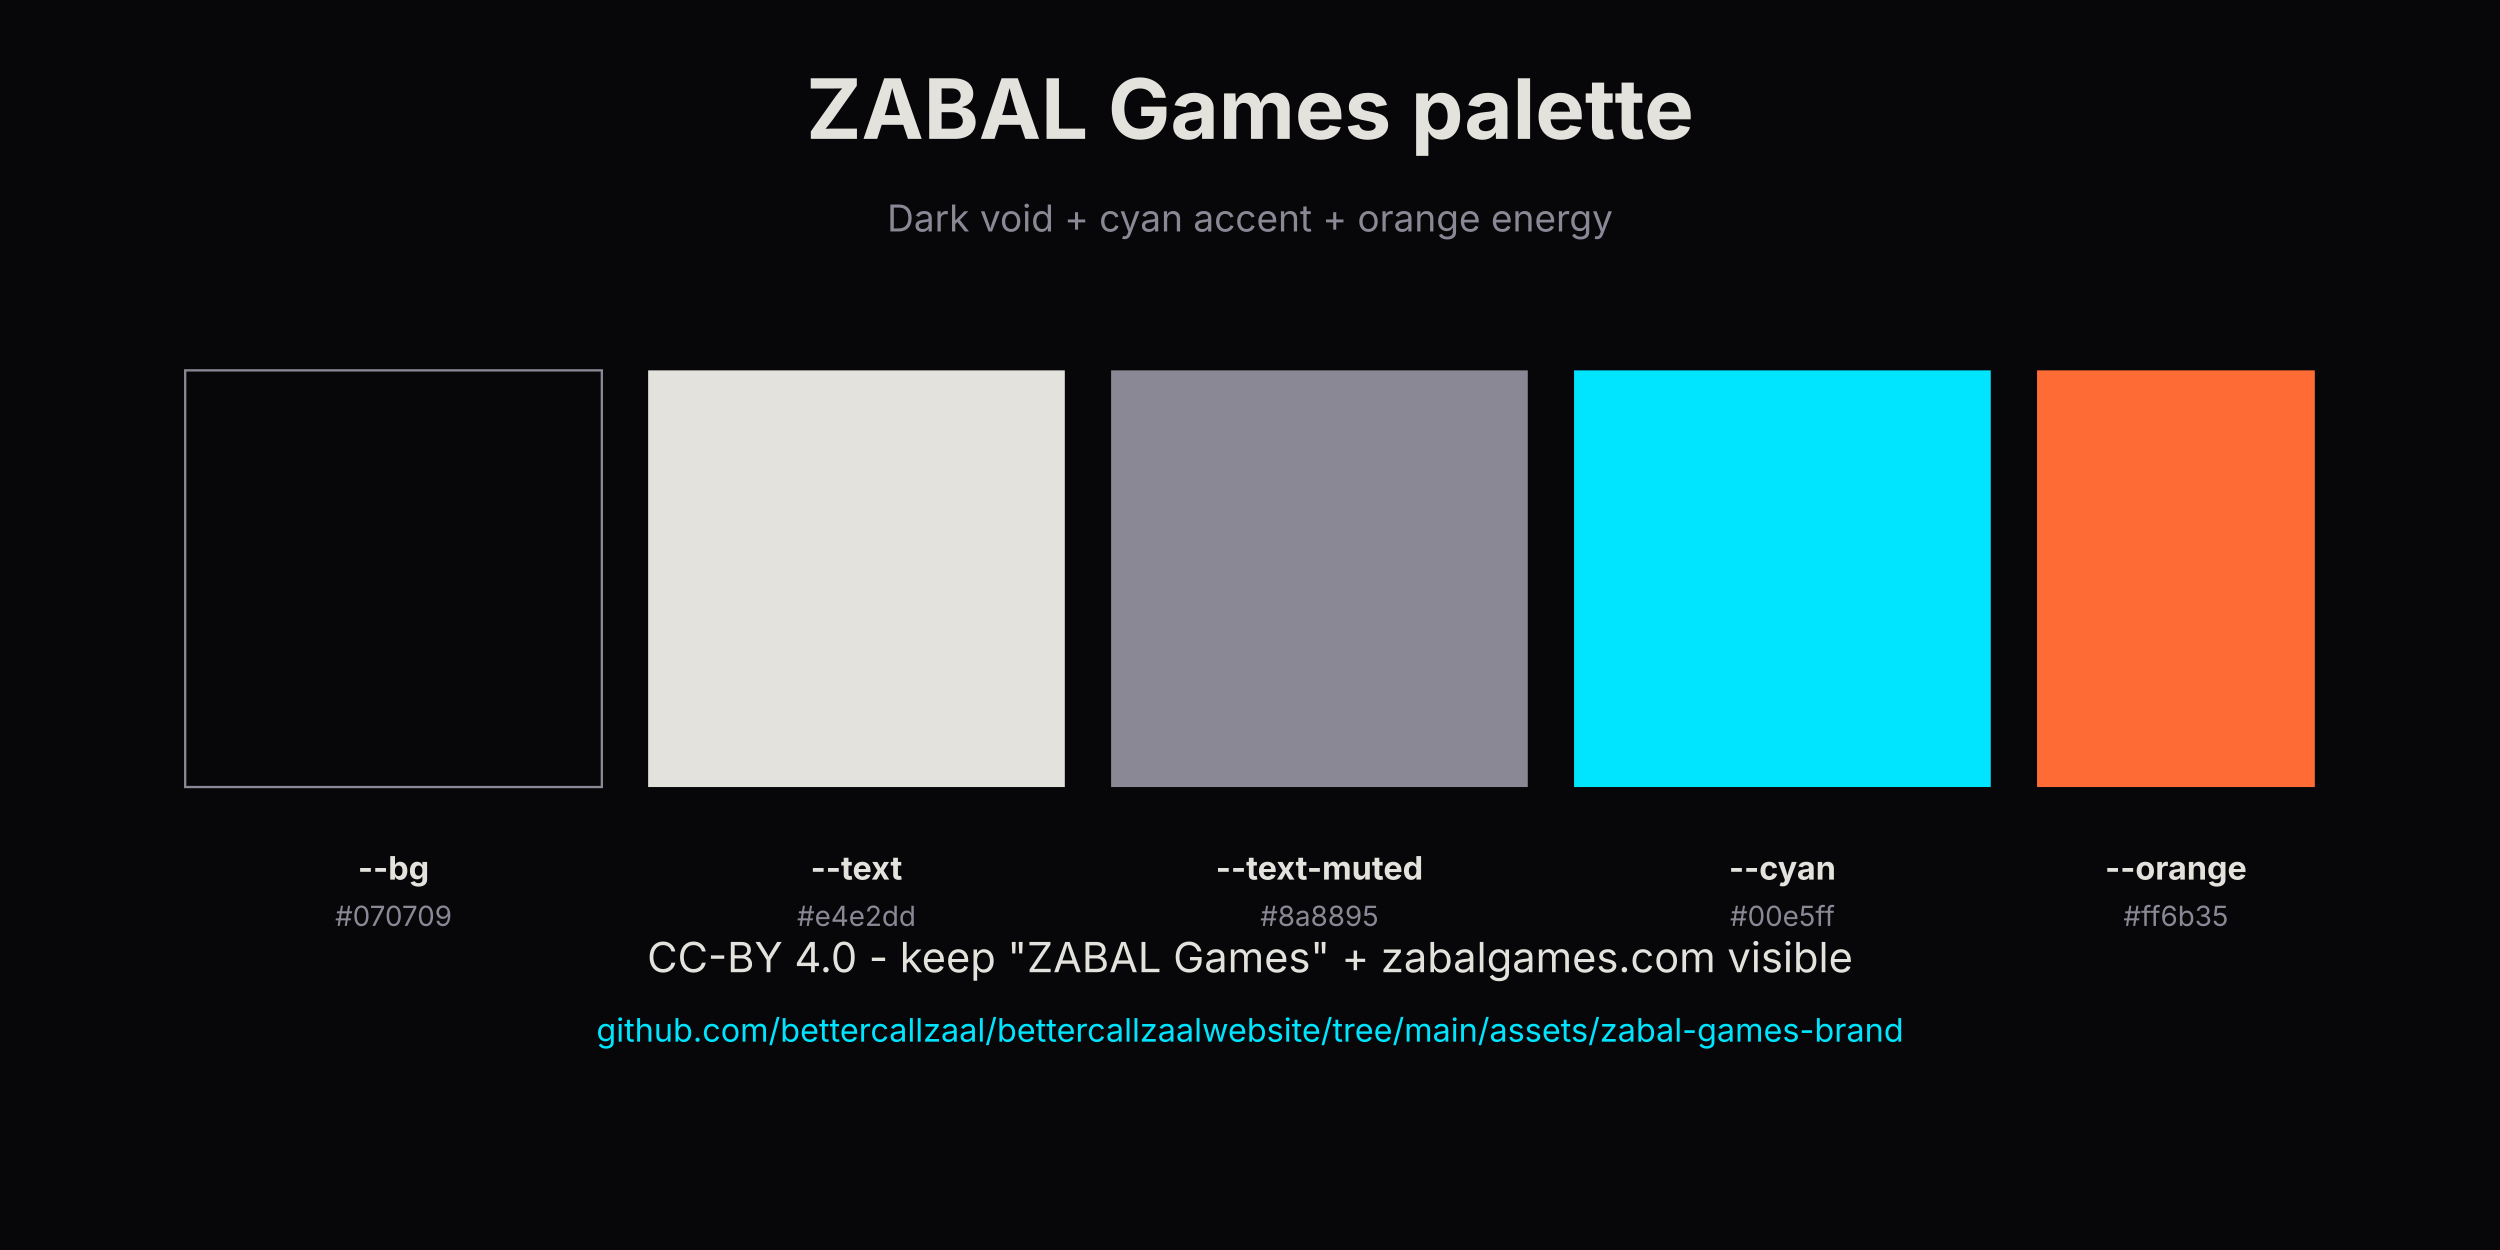
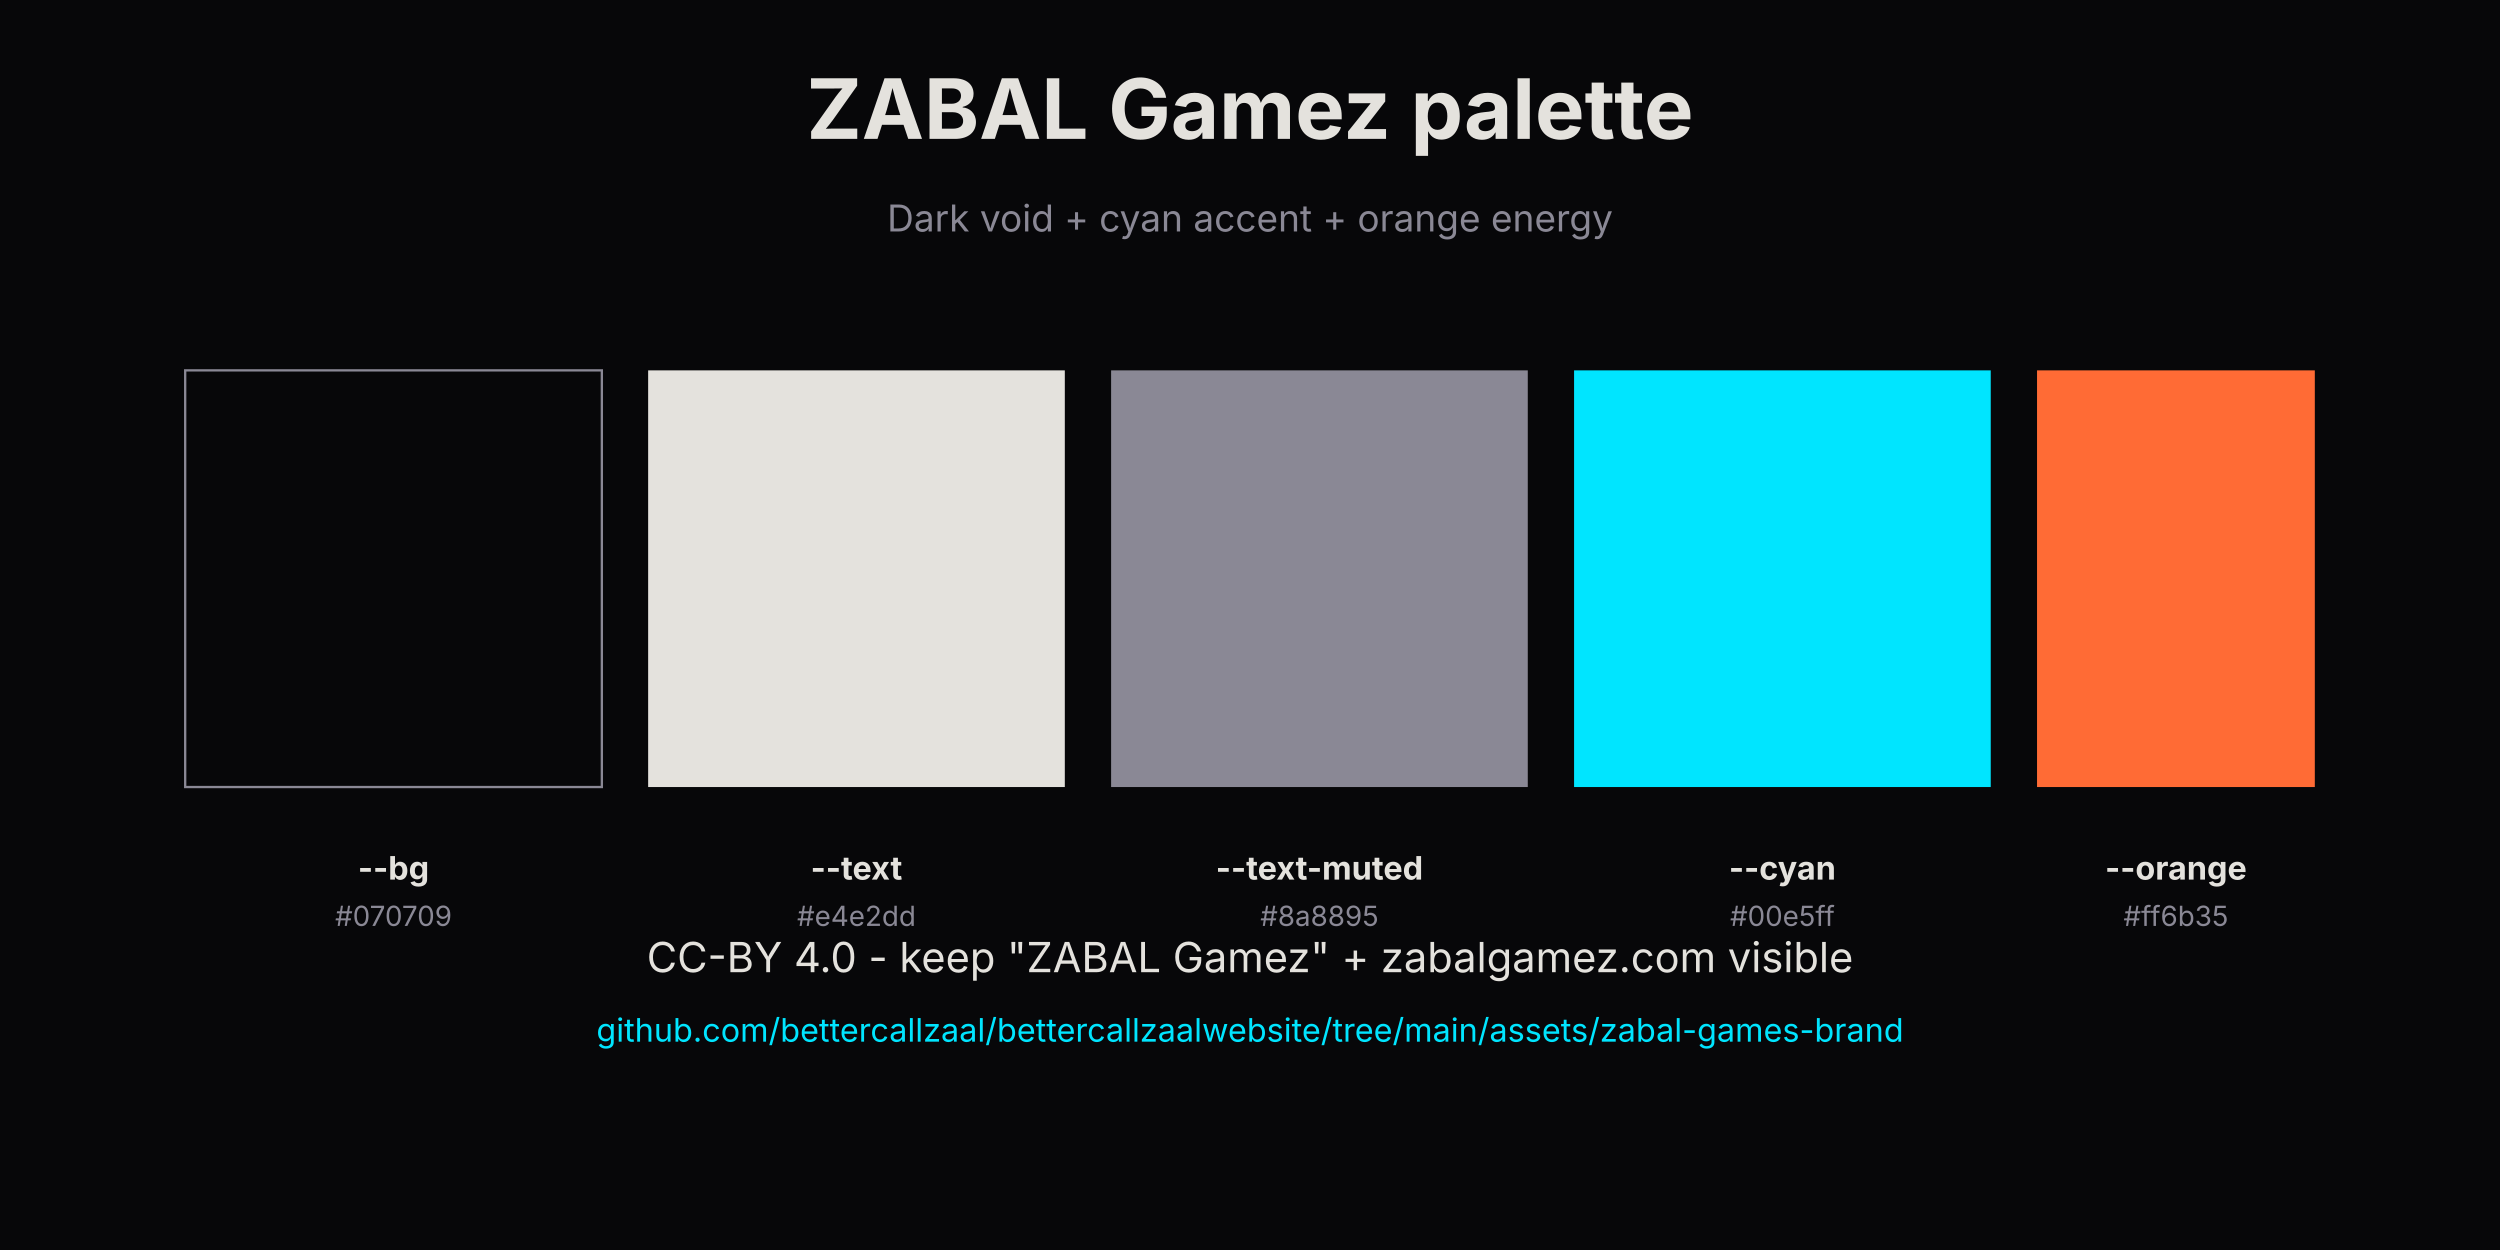
<svg xmlns="http://www.w3.org/2000/svg" viewBox="0 0 1080 540" width="1080" height="540">
  <rect width="1080" height="540" fill="#070709" />
-   <text x="540" y="60" font-family="-apple-system,BlinkMacSystemFont,'Segoe UI',sans-serif" font-size="36" font-weight="700" fill="#e4e2dd" text-anchor="middle">ZABAL Games palette</text>
+   <text x="540" y="60" font-family="-apple-system,BlinkMacSystemFont,'Segoe UI',sans-serif" font-size="36" font-weight="700" fill="#e4e2dd" text-anchor="middle">ZABAL Gamez palette</text>
  <text x="540" y="100" font-family="-apple-system,BlinkMacSystemFont,'Segoe UI',sans-serif" font-size="16" fill="#8a8895" text-anchor="middle">Dark void + cyan accent + orange energy</text>
  <g transform="translate(80,160)">
    <rect width="180" height="180" fill="#070709" stroke="#8a8895" stroke-width="1" />
    <text x="90" y="220" font-family="-apple-system,sans-serif" font-size="14" font-weight="700" fill="#e4e2dd" text-anchor="middle">--bg</text>
    <text x="90" y="240" font-family="-apple-system,sans-serif" font-size="12" fill="#8a8895" text-anchor="middle">#070709</text>
  </g>
  <g transform="translate(280,160)">
    <rect width="180" height="180" fill="#e4e2dd" />
    <text x="90" y="220" font-family="-apple-system,sans-serif" font-size="14" font-weight="700" fill="#e4e2dd" text-anchor="middle">--text</text>
    <text x="90" y="240" font-family="-apple-system,sans-serif" font-size="12" fill="#8a8895" text-anchor="middle">#e4e2dd</text>
  </g>
  <g transform="translate(480,160)">
    <rect width="180" height="180" fill="#8a8895" />
    <text x="90" y="220" font-family="-apple-system,sans-serif" font-size="14" font-weight="700" fill="#e4e2dd" text-anchor="middle">--text-muted</text>
    <text x="90" y="240" font-family="-apple-system,sans-serif" font-size="12" fill="#8a8895" text-anchor="middle">#8a8895</text>
  </g>
  <g transform="translate(680,160)">
    <rect width="180" height="180" fill="#00e5ff" />
    <text x="90" y="220" font-family="-apple-system,sans-serif" font-size="14" font-weight="700" fill="#e4e2dd" text-anchor="middle">--cyan</text>
    <text x="90" y="240" font-family="-apple-system,sans-serif" font-size="12" fill="#8a8895" text-anchor="middle">#00e5ff</text>
  </g>
  <g transform="translate(880,160)">
    <rect width="120" height="180" fill="#ff6b35" />
    <text x="60" y="220" font-family="-apple-system,sans-serif" font-size="14" font-weight="700" fill="#e4e2dd" text-anchor="middle">--orange</text>
    <text x="60" y="240" font-family="-apple-system,sans-serif" font-size="12" fill="#8a8895" text-anchor="middle">#ff6b35</text>
  </g>
-   <text x="540" y="420" font-family="-apple-system,sans-serif" font-size="18" fill="#e4e2dd" text-anchor="middle">CC-BY 4.0 - keep "ZABAL Games" + zabalgames.com visible</text>
+   <text x="540" y="420" font-family="-apple-system,sans-serif" font-size="18" fill="#e4e2dd" text-anchor="middle">CC-BY 4.0 - keep "ZABAL Gamez" + zabalgamez.com visible</text>
  <text x="540" y="450" font-family="-apple-system,sans-serif" font-size="14" fill="#00e5ff" text-anchor="middle">github.com/bettercallzaal/bettercallzaalwebsite/tree/main/assets/zabal-games-brand</text>
</svg>
